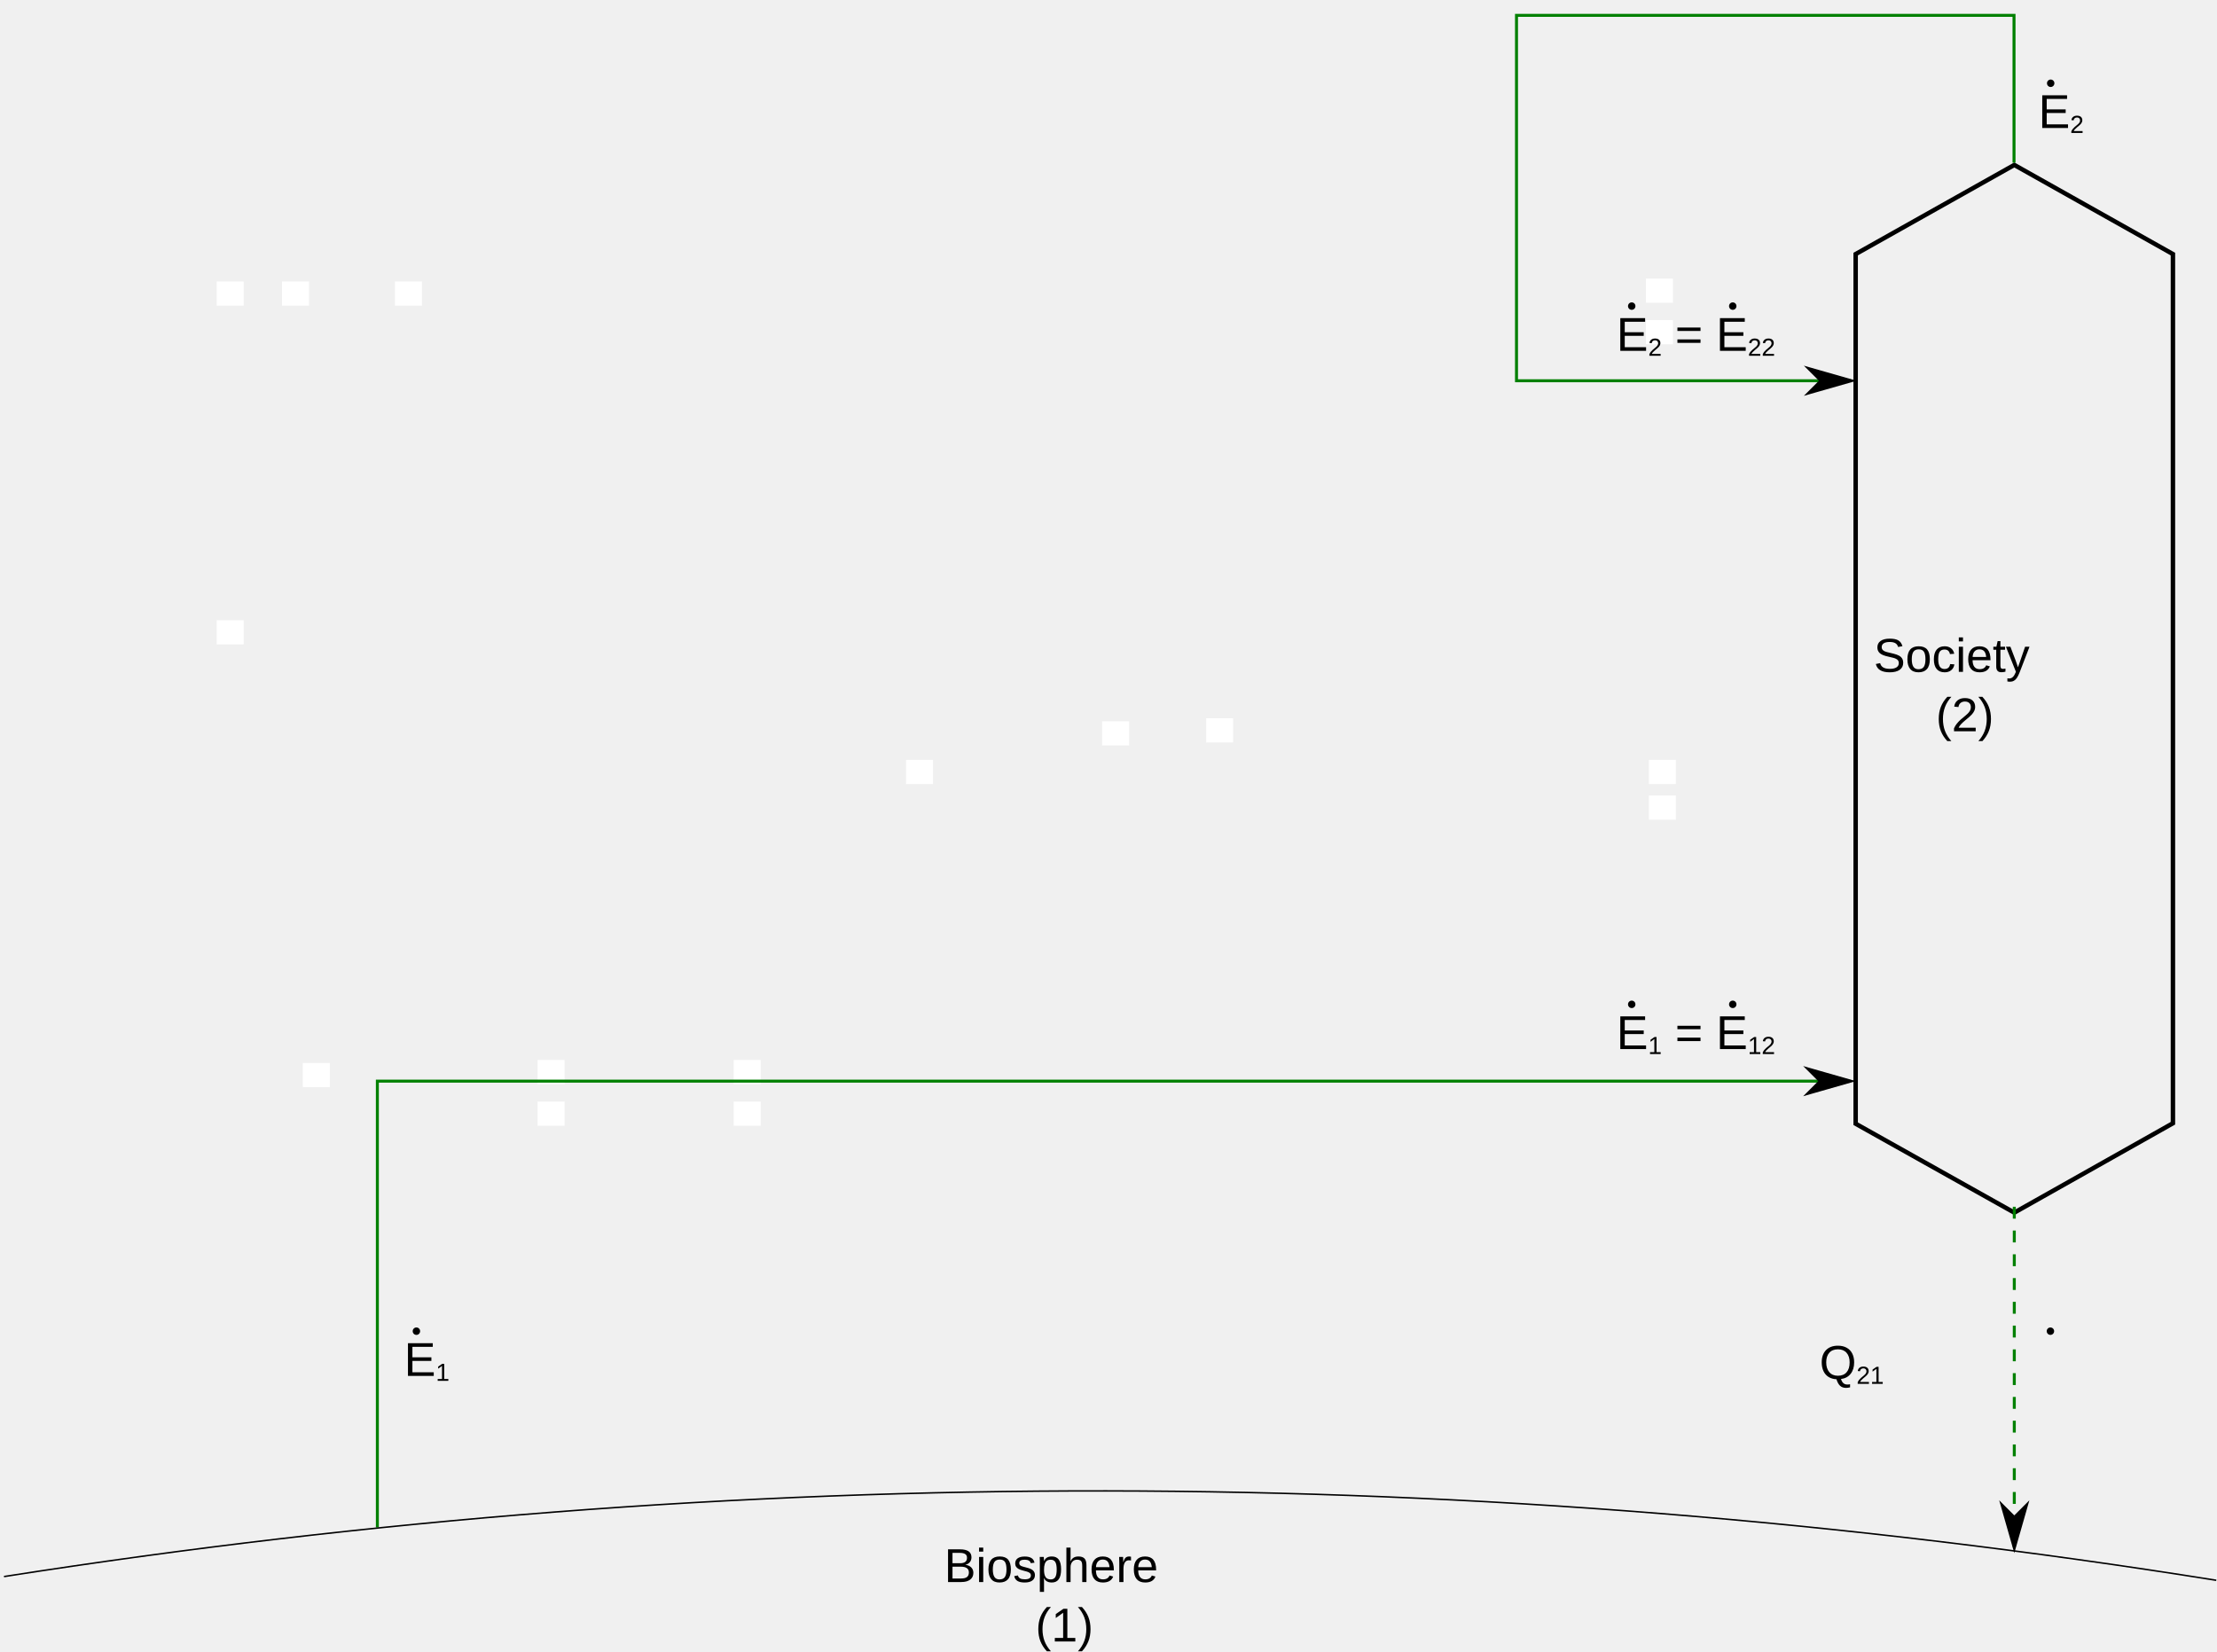
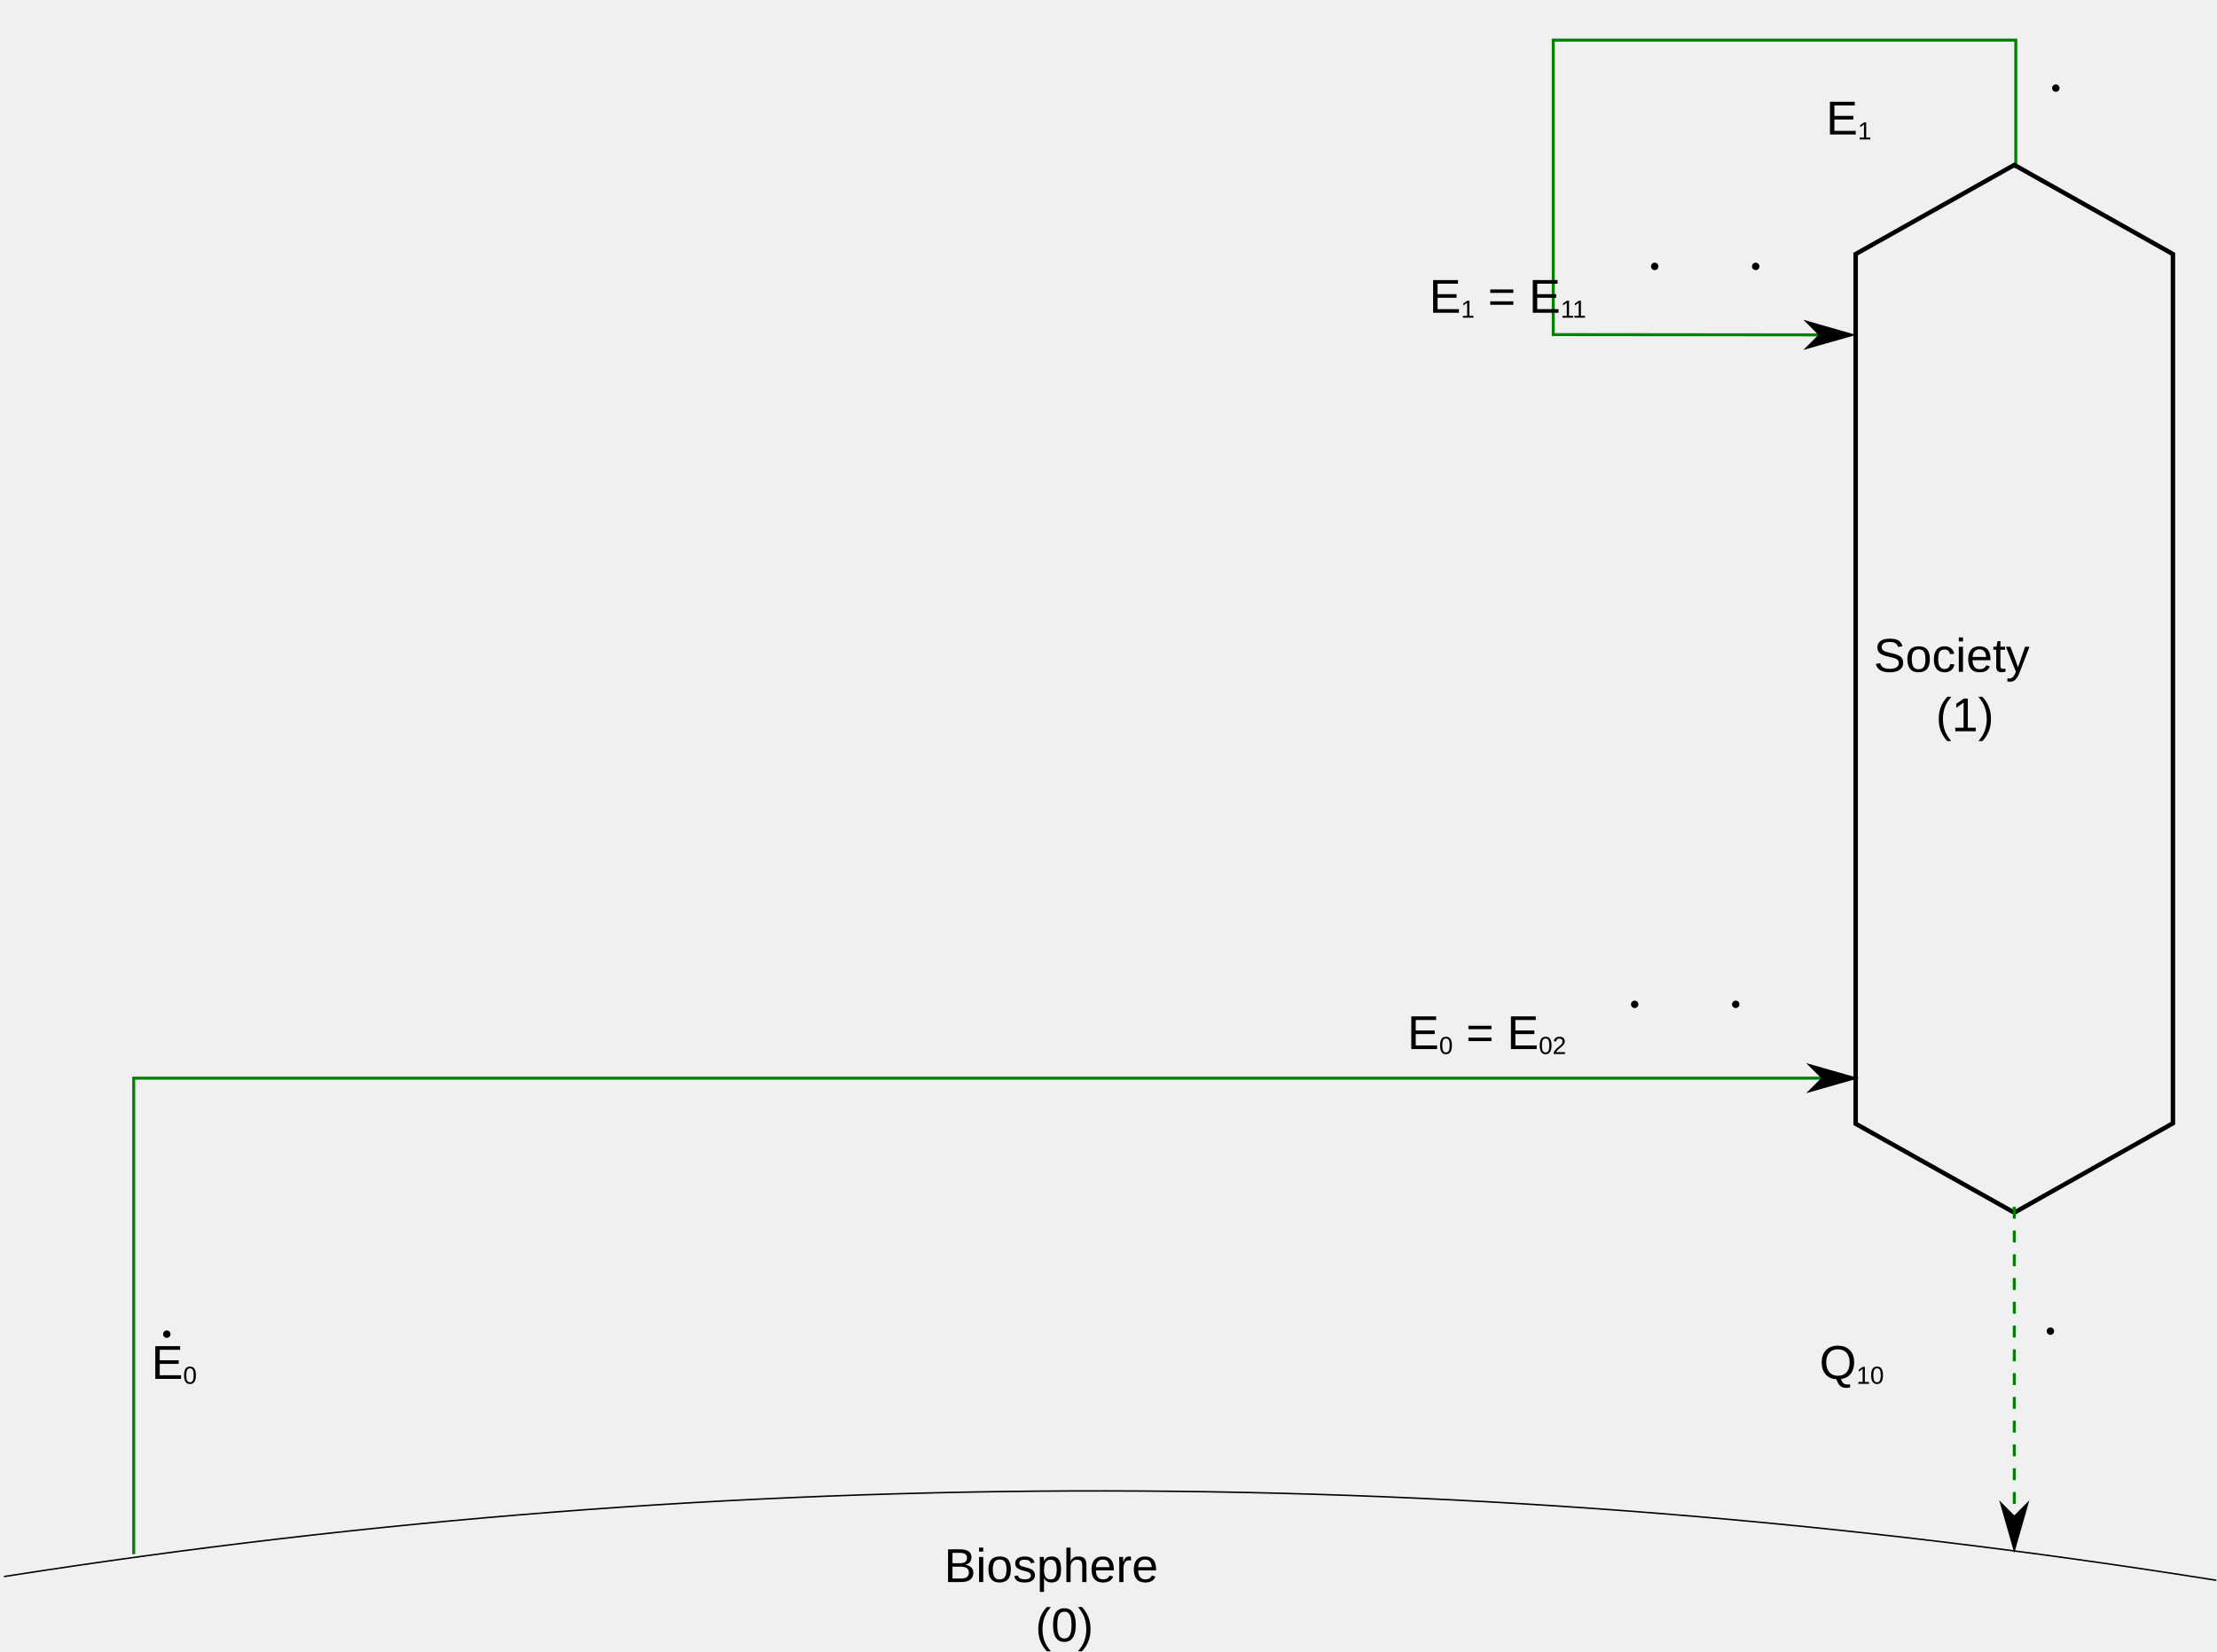
<svg xmlns="http://www.w3.org/2000/svg" version="1.1" width="1492.215" height="1111.64" id="svg2" xml:space="preserve">
  <defs id="defs6">
    <marker orient="auto" refY="0" refX="0" id="Arrow1Lstart" style="overflow:visible">
      <path id="path4143" d="M 0,0 5,-5 -12.5,0 5,5 0,0 z" style="fill-rule:evenodd;stroke:#000000;stroke-width:1pt;marker-start:none" transform="matrix(0.8,0,0,0.8,10,0)" />
    </marker>
    <marker orient="auto" refY="0" refX="0" id="Arrow1Lend" style="overflow:visible">
      <path id="path4132" d="M 0,0 5,-5 -12.5,0 5,5 0,0 z" style="fill-rule:evenodd;stroke:#000000;stroke-width:1pt;marker-start:none" transform="matrix(-0.8,0,0,-0.8,-10,0)" />
    </marker>
    <marker style="overflow:visible" id="InfiniteLineStart" refX="0" refY="0" orient="auto">
      <g id="g4065" transform="translate(-13,0)">
        <circle d="M 3.8,0 C 3.8,0.442 3.442,0.8 3,0.8 2.558,0.8 2.2,0.442 2.2,0 c 0,-0.442 0.358,-0.8 0.8,-0.8 0.442,0 0.8,0.358 0.8,0.8 z" id="circle4067" r="0.8" cy="0" cx="3" />
        <circle d="M 7.3,0 C 7.3,0.442 6.942,0.8 6.5,0.8 6.058,0.8 5.7,0.442 5.7,0 c 0,-0.442 0.358,-0.8 0.8,-0.8 0.442,0 0.8,0.358 0.8,0.8 z" id="circle4069" r="0.8" cy="0" cx="6.5" />
        <circle d="M 10.8,0 C 10.8,0.442 10.442,0.8 10,0.8 9.558,0.8 9.2,0.442 9.2,0 c 0,-0.442 0.358,-0.8 0.8,-0.8 0.442,0 0.8,0.358 0.8,0.8 z" id="circle4071" r="0.8" cy="0" cx="10" />
      </g>
    </marker>
    <marker orient="auto" refY="0" refX="0" id="InfiniteLineStart-3" style="overflow:visible">
      <g transform="translate(-13,0)" id="g4065-9">
        <circle cx="3" cy="0" r="0.8" id="circle4067-9" d="M 3.8,0 C 3.8,0.442 3.442,0.8 3,0.8 2.558,0.8 2.2,0.442 2.2,0 c 0,-0.442 0.358,-0.8 0.8,-0.8 0.442,0 0.8,0.358 0.8,0.8 z" />
        <circle cx="6.5" cy="0" r="0.8" id="circle4069-7" d="M 7.3,0 C 7.3,0.442 6.942,0.8 6.5,0.8 6.058,0.8 5.7,0.442 5.7,0 c 0,-0.442 0.358,-0.8 0.8,-0.8 0.442,0 0.8,0.358 0.8,0.8 z" />
        <circle cx="10" cy="0" r="0.8" id="circle4071-0" d="M 10.8,0 C 10.8,0.442 10.442,0.8 10,0.8 9.558,0.8 9.2,0.442 9.2,0 c 0,-0.442 0.358,-0.8 0.8,-0.8 0.442,0 0.8,0.358 0.8,0.8 z" />
      </g>
    </marker>
    <marker style="overflow:visible" id="Arrow1Lend-0" refX="0" refY="0" orient="auto">
      <path transform="matrix(-0.8,0,0,-0.8,-10,0)" style="fill-rule:evenodd;stroke:#000000;stroke-width:1pt;marker-start:none" d="M 0,0 5,-5 -12.5,0 5,5 0,0 z" id="path4132-2" />
    </marker>
    <marker style="overflow:visible" id="Arrow1Lstart-7" refX="0" refY="0" orient="auto">
      <path transform="matrix(0.8,0,0,0.8,10,0)" style="fill-rule:evenodd;stroke:#000000;stroke-width:1pt;marker-start:none" d="M 0,0 5,-5 -12.5,0 5,5 0,0 z" id="path4143-9" />
    </marker>
    <marker style="overflow:visible" id="EmptyDiamondL" refX="0" refY="0" orient="auto">
      <path transform="scale(0.8,0.8)" style="fill:#ffffff;fill-rule:evenodd;stroke:#000000;stroke-width:1pt;marker-start:none" d="M 0,-7.071 -7.071,0 0,7.071 7.071,0 0,-7.071 z" id="path4169" />
    </marker>
    <marker orient="auto" refY="0" refX="0" id="InfiniteLineStart-0" style="overflow:visible">
      <g transform="translate(-13,0)" id="g4065-5">
        <circle cx="3" cy="0" r="0.8" id="circle4067-6" d="M 3.8,0 C 3.8,0.442 3.442,0.8 3,0.8 2.558,0.8 2.2,0.442 2.2,0 c 0,-0.442 0.358,-0.8 0.8,-0.8 0.442,0 0.8,0.358 0.8,0.8 z" />
        <circle cx="6.5" cy="0" r="0.8" id="circle4069-78" d="M 7.3,0 C 7.3,0.442 6.942,0.8 6.5,0.8 6.058,0.8 5.7,0.442 5.7,0 c 0,-0.442 0.358,-0.8 0.8,-0.8 0.442,0 0.8,0.358 0.8,0.8 z" />
        <circle cx="10" cy="0" r="0.8" id="circle4071-06" d="M 10.8,0 C 10.8,0.442 10.442,0.8 10,0.8 9.558,0.8 9.2,0.442 9.2,0 c 0,-0.442 0.358,-0.8 0.8,-0.8 0.442,0 0.8,0.358 0.8,0.8 z" />
      </g>
    </marker>
    <marker style="overflow:visible" id="Arrow1Lend-7" refX="0" refY="0" orient="auto">
      <path transform="matrix(-0.8,0,0,-0.8,-10,0)" style="fill-rule:evenodd;stroke:#000000;stroke-width:1pt;marker-start:none" d="M 0,0 5,-5 -12.5,0 5,5 0,0 z" id="path4132-0" />
    </marker>
    <marker style="overflow:visible" id="Arrow1Lstart-0" refX="0" refY="0" orient="auto">
      <path transform="matrix(0.8,0,0,0.8,10,0)" style="fill-rule:evenodd;stroke:#000000;stroke-width:1pt;marker-start:none" d="M 0,0 5,-5 -12.5,0 5,5 0,0 z" id="path4143-5" />
    </marker>
  </defs>
  <g transform="matrix(1.25,0,0,-1.25,862.4153,701.1359)" id="g10">
    <g id="g12">
-       <rect style="fill:#ffffff;fill-opacity:1;stroke:none" id="rect5371" width="14.543" height="13.012" x="-400.47" y="9.886" transform="scale(1,-1)" />
-       <rect style="fill:#ffffff;fill-opacity:1;stroke:none" id="rect5375" width="14.543" height="13.012" x="-294.87" y="9.886" transform="scale(1,-1)" />
-       <rect transform="scale(1,-1)" y="32.286" x="-400.47" height="13.012" width="14.543" id="rect5377" style="fill:#ffffff;fill-opacity:1;stroke:none" />
-       <rect transform="scale(1,-1)" y="32.286" x="-294.87" height="13.012" width="14.543" id="rect5381" style="fill:#ffffff;fill-opacity:1;stroke:none" />
-       <rect transform="scale(1,-1)" y="11.486" x="-526.87" height="13.012" width="14.543" id="rect5369" style="fill:#ffffff;fill-opacity:1;stroke:none" />
-       <rect style="fill:#ffffff;fill-opacity:1;stroke:none" id="rect5363" width="14.543" height="13.012" x="-538.07" y="-409.314" transform="scale(1,-1)" />
-       <rect transform="scale(1,-1)" y="-409.314" x="-573.27" height="13.012" width="14.543" id="rect5365" style="fill:#ffffff;fill-opacity:1;stroke:none" />
-       <rect style="fill:#ffffff;fill-opacity:1;stroke:none" id="rect5367" width="14.543" height="13.012" x="-573.27" y="-226.914" transform="scale(1,-1)" />
-       <rect style="fill:#ffffff;fill-opacity:1;stroke:none" id="rect4279" width="14.543" height="13.012" x="197.93" y="-132.514" transform="scale(1,-1)" />
-       <rect transform="scale(1,-1)" y="-151.714" x="197.93" height="13.012" width="14.543" id="rect4277" style="fill:#ffffff;fill-opacity:1;stroke:none" />
-       <rect style="fill:#ffffff;fill-opacity:1;stroke:none" id="rect4275" width="18.179" height="16.265" x="544.414" y="226.759" transform="matrix(0.8,0,0,-0.8,-637.6017,333.1218)" />
+       <path id="path4319" d="m 395.495,470.299 0,69.01 -249.062,0 0,-158.577 160,-0.168" style="fill:none;stroke:#008000;stroke-width:1.6;stroke-linecap:butt;stroke-linejoin:miter;stroke-opacity:1;marker-start:none;marker-end:url(#Arrow1Lend)" />
      <text transform="scale(1,-1)" id="text4115" y="291.016" x="-91.893" style="font-size:25.6px;font-style:normal;font-variant:normal;font-weight:normal;font-stretch:normal;text-align:center;line-height:125%;letter-spacing:0px;word-spacing:0px;text-anchor:middle;fill:#000000;fill-opacity:1;stroke:none;font-family:Arial;-inkscape-font-specification:Arial" xml:space="preserve">
        <tspan y="291.016" x="-91.893" id="tspan4117">Biosphere</tspan>
-         <tspan y="323.016" x="-91.893" id="tspan4119">(1)</tspan>
+         <tspan y="323.016" x="-91.893" id="tspan4119">(0)</tspan>
      </text>
-       <path id="path3349" d="m 306.325,-21.278 -793.062,0 0,-240.344" style="fill:none;stroke:#008000;stroke-width:1.6;stroke-linecap:butt;stroke-linejoin:miter;stroke-opacity:1;marker-start:url(#Arrow1Lstart);marker-end:none" />
-       <text transform="scale(1,-1)" id="text4782" y="4.015" x="180.451" style="font-size:25.6px;font-style:normal;font-variant:normal;font-weight:normal;font-stretch:normal;text-align:start;line-height:125%;letter-spacing:0px;word-spacing:0px;text-anchor:start;fill:#000000;fill-opacity:1;stroke:none;font-family:Arial;-inkscape-font-specification:Arial" xml:space="preserve">
-         <tspan id="tspan3042" x="180.451" y="4.015">E<tspan style="font-size:52%;baseline-shift:sub" id="tspan3056">1</tspan> = E<tspan style="font-size:52%;text-align:start;text-anchor:start;baseline-shift:sub" id="tspan3044">12</tspan>
+       <text xml:space="preserve" style="font-size:25.6px;font-style:normal;font-variant:normal;font-weight:normal;font-stretch:normal;text-align:end;line-height:125%;letter-spacing:0px;word-spacing:0px;text-anchor:end;fill:#000000;fill-opacity:1;stroke:none;font-family:Arial;-inkscape-font-specification:Arial" x="267.238" y="4.015" id="text4806" transform="scale(1,-1)">
+         <tspan id="tspan4808" x="267.238" y="4.015">E<tspan style="font-size:52%;baseline-shift:sub" id="tspan3309">0</tspan> = E<tspan style="font-size:52%;baseline-shift:sub" id="tspan4810">02</tspan>
        </tspan>
      </text>
-       <path transform="matrix(0.07404241,0,0,-0.1031305,202.1742,45.89831)" d="m -155.143,250.419 a 27.012,19.393 0 1 1 -54.023,0 27.012,19.393 0 1 1 54.023,0 z" id="path4796" style="fill:#000000;fill-opacity:1;stroke:none" />
-       <text xml:space="preserve" style="font-size:25.6px;font-style:normal;font-variant:normal;font-weight:normal;font-stretch:normal;text-align:start;line-height:125%;letter-spacing:0px;word-spacing:0px;text-anchor:start;fill:#000000;fill-opacity:1;stroke:none;font-family:Arial;-inkscape-font-specification:Arial" x="-472.349" y="180.015" id="text4806" transform="scale(1,-1)">
-         <tspan id="tspan4808" x="-472.349" y="180.015">E<tspan style="font-size:52%;text-align:start;text-anchor:start;baseline-shift:sub" id="tspan4810">1</tspan>
-         </tspan>
-       </text>
-       <path style="fill:#000000;fill-opacity:1;stroke:none" id="path4812" d="m -155.143,250.419 a 27.012,19.393 0 1 1 -54.023,0 27.012,19.393 0 1 1 54.023,0 z" transform="matrix(0.07404241,0,0,-0.1031305,-452.2258,-130.1017)" />
+       <path style="fill:#000000;fill-opacity:1;stroke:none" id="path4812" d="m -155.143,250.419 a 27.012,19.393 0 1 1 -54.023,0 27.012,19.393 0 1 1 54.023,0 z" transform="matrix(0.07404241,0,0,-0.1031305,258.1742,45.89831)" />
      <text xml:space="preserve" style="font-size:25.6px;font-style:normal;font-variant:normal;font-weight:normal;font-stretch:normal;text-align:center;line-height:125%;letter-spacing:0px;word-spacing:0px;text-anchor:middle;fill:#000000;fill-opacity:1;stroke:none;font-family:Arial;-inkscape-font-specification:Arial" x="392.962" y="-199.124" id="text3119" transform="scale(1,-1)">
        <tspan id="tspan3123" x="392.962" y="-199.124">Society</tspan>
-         <tspan id="tspan3125" x="392.962" y="-167.124">(2)</tspan>
+         <tspan id="tspan3125" x="392.962" y="-167.124">(1)</tspan>
      </text>
      <path d="m 309.271,-44.212 0,468.3 85.42,48 85.417,-48 0,-468.047 -85.417,-48.125 z" id="path4124" style="fill:none;stroke:#000000;stroke-width:2.4;stroke-linecap:butt;stroke-linejoin:miter;stroke-miterlimit:4;stroke-opacity:1;stroke-dasharray:none" />
      <path d="m 394.689,-88.931 0,-183.394" id="path4841" style="fill:none;stroke:#008000;stroke-width:1.6;stroke-linecap:butt;stroke-linejoin:miter;stroke-miterlimit:4;stroke-opacity:1;stroke-dasharray:6.4, 6.4;stroke-dashoffset:0;marker-end:url(#Arrow1Lend)" />
      <text transform="scale(1,-1)" id="text4843" y="181.615" x="438.294" style="font-size:25.6px;font-style:normal;font-variant:normal;font-weight:normal;font-stretch:normal;text-align:end;line-height:125%;letter-spacing:0px;word-spacing:0px;text-anchor:end;fill:#000000;fill-opacity:1;stroke:none;font-family:Arial;-inkscape-font-specification:Arial" xml:space="preserve">
-         <tspan y="181.615" x="438.294" id="tspan4845">Q<tspan id="tspan4847" style="font-size:52%;baseline-shift:sub">21</tspan>
+         <tspan y="181.615" x="438.294" id="tspan4845">Q<tspan id="tspan4847" style="font-size:52%;baseline-shift:sub">10</tspan>
        </tspan>
      </text>
      <path transform="matrix(0.07404241,0,0,-0.1031305,427.6304,-130.1017)" d="m -155.143,250.419 c 0,10.71 -12.093,19.393 -27.012,19.393 -14.918,0 -27.012,-8.682 -27.012,-19.393 0,-10.71 12.093,-19.393 27.012,-19.393 14.918,0 27.012,8.682 27.012,19.393 z" id="path4849" style="fill:#000000;fill-opacity:1;stroke:none" />
      <text xml:space="preserve" style="font-size:40px;font-style:normal;font-weight:normal;line-height:125%;letter-spacing:0px;word-spacing:0px;fill:#000000;fill-opacity:1;stroke:none;font-family:Sans" x="1491.808" y="664.912" id="text3105" transform="matrix(0.8,0,0,-0.8,-637.6017,333.1218)">
        <tspan id="tspan3107" x="1491.808" y="664.912" />
      </text>
      <g id="g10-3" transform="translate(1225.022,-64.78471)">
        <g id="g12-9">
          <text transform="matrix(0.8,0,0,-0.8,-637.6017,333.1218)" id="text3105-3" y="664.912" x="1491.808" style="font-size:40px;font-style:normal;font-weight:normal;line-height:125%;letter-spacing:0px;word-spacing:0px;fill:#000000;fill-opacity:1;stroke:none;font-family:Sans" xml:space="preserve">
            <tspan y="664.912" x="1491.808" id="tspan3107-8" />
          </text>
        </g>
      </g>
-       <rect transform="scale(1,-1)" y="-409.314" x="-477.27" height="13.012" width="14.543" id="rect4519" style="fill:#ffffff;fill-opacity:1;stroke:none" />
-       <rect transform="scale(1,-1)" y="-410.914" x="196.33" height="13.012" width="14.543" id="rect5385" style="fill:#ffffff;fill-opacity:1;stroke:none" />
-       <rect style="fill:#ffffff;fill-opacity:1;stroke:none" id="rect5387" width="14.543" height="13.012" x="196.33" y="-388.514" transform="scale(1,-1)" />
-       <rect transform="scale(1,-1)" y="-174.114" x="-40.47" height="13.012" width="14.543" id="rect5405" style="fill:#ffffff;fill-opacity:1;stroke:none" />
-       <rect style="fill:#ffffff;fill-opacity:1;stroke:none" id="rect5409" width="14.543" height="13.012" x="-96.47" y="-172.514" transform="scale(1,-1)" />
-       <path style="fill:none;stroke:#000000;stroke-width:0.8px;stroke-linecap:butt;stroke-linejoin:miter;stroke-opacity:1" d="m -687.781,-288.069 c 394.415,61.799 791.458,61.868 1191.221,-2.005" id="path3256" />
-       <path style="fill:#000000;fill-opacity:1;stroke:none" id="path3058" d="m -155.143,250.419 a 27.012,19.393 0 1 1 -54.023,0 27.012,19.393 0 1 1 54.023,0 z" transform="matrix(0.07404241,0,0,-0.1031305,256.5742,45.89831)" />
-       <path style="fill:none;stroke:#008000;stroke-width:2;stroke-linecap:butt;stroke-linejoin:miter;stroke-opacity:1;marker-end:url(#Arrow1Lend-7)" d="m 1355.59,109.511 0,-99.18 -334.864,0 0,245.962 225.063,0" id="path3059" transform="matrix(0.8,0,0,-0.8,-689.9322,560.9088)" />
-       <text transform="scale(1,-1)" id="text4125" y="-491.985" x="407.651" style="font-size:25.6px;font-style:normal;font-variant:normal;font-weight:normal;font-stretch:normal;text-align:start;line-height:125%;letter-spacing:0px;word-spacing:0px;text-anchor:start;fill:#000000;fill-opacity:1;stroke:none;font-family:Arial;-inkscape-font-specification:Arial" xml:space="preserve">
-         <tspan y="-491.985" x="407.651" id="tspan4127">E<tspan id="tspan4129" style="font-size:52%;text-align:start;text-anchor:start;baseline-shift:sub">2</tspan>
+       <path style="fill:none;stroke:#008000;stroke-width:1.6;stroke-linecap:butt;stroke-linejoin:miter;stroke-opacity:1;marker-start:url(#Arrow1Lstart);marker-end:none" d="m 307.925,-19.678 -925.862,0 0,-256.344" id="path4521" />
+       <text xml:space="preserve" style="font-size:25.6px;font-style:normal;font-variant:normal;font-weight:normal;font-stretch:normal;text-align:start;line-height:125%;letter-spacing:0px;word-spacing:0px;text-anchor:start;fill:#000000;fill-opacity:1;stroke:none;font-family:Arial;-inkscape-font-specification:Arial" x="-608.407" y="181.615" id="text4523" transform="scale(1,-1)">
+         <tspan y="181.615" x="-608.407" id="tspan4525">E<tspan id="tspan4527" style="font-size:52%;text-align:start;text-anchor:start;baseline-shift:sub">0</tspan>
        </tspan>
      </text>
-       <path transform="matrix(0.07404241,0,0,-0.1031305,427.7742,541.8983)" d="m -155.143,250.419 a 27.012,19.393 0 1 1 -54.023,0 27.012,19.393 0 1 1 54.023,0 z" id="path4131" style="fill:#000000;fill-opacity:1;stroke:none" />
-       <text xml:space="preserve" style="font-size:25.6px;font-style:normal;font-variant:normal;font-weight:normal;font-stretch:normal;text-align:start;line-height:125%;letter-spacing:0px;word-spacing:0px;text-anchor:start;fill:#000000;fill-opacity:1;stroke:none;font-family:Arial;-inkscape-font-specification:Arial" x="180.451" y="-371.985" id="text4133" transform="scale(1,-1)">
-         <tspan y="-371.985" x="180.451" id="tspan4135">E<tspan id="tspan4137" style="font-size:52%;baseline-shift:sub">2</tspan> = E<tspan id="tspan4139" style="font-size:52%;text-align:start;text-anchor:start;baseline-shift:sub">22</tspan>
+       <path style="fill:#000000;fill-opacity:1;stroke:none" id="path4529" d="m -155.143,250.419 c 0,10.71 -12.093,19.393 -27.012,19.393 -14.918,0 -27.012,-8.682 -27.012,-19.393 0,-10.71 12.093,-19.393 27.012,-19.393 14.918,0 27.012,8.682 27.012,19.393 z" transform="matrix(0.07404241,0,0,-0.1031305,-586.6258,-131.7017)" />
+       <text xml:space="preserve" style="font-size:25.6px;font-style:normal;font-variant:normal;font-weight:normal;font-stretch:normal;text-align:end;line-height:125%;letter-spacing:0px;word-spacing:0px;text-anchor:end;fill:#000000;fill-opacity:1;stroke:none;font-family:Arial;-inkscape-font-specification:Arial" x="431.607" y="-488.487" id="text4663" transform="scale(1,-1)">
+         <tspan id="tspan4665" x="431.607" y="-488.487">E<tspan style="font-size:52%;baseline-shift:sub" id="tspan4667">1</tspan>
        </tspan>
      </text>
-       <path style="fill:#000000;fill-opacity:1;stroke:none" id="path4141" d="m -155.143,250.419 a 27.012,19.393 0 1 1 -54.023,0 27.012,19.393 0 1 1 54.023,0 z" transform="matrix(0.07404241,0,0,-0.1031305,202.1742,421.8983)" />
-       <path transform="matrix(0.07404241,0,0,-0.1031305,256.5742,421.8983)" d="m -155.143,250.419 a 27.012,19.393 0 1 1 -54.023,0 27.012,19.393 0 1 1 54.023,0 z" id="path4144" style="fill:#000000;fill-opacity:1;stroke:none" />
+       <path style="fill:#000000;fill-opacity:1;stroke:none" id="path4669" d="m -155.143,250.419 c 0,10.71 -12.093,19.393 -27.012,19.393 -14.918,0 -27.012,-8.682 -27.012,-19.393 0,-10.71 12.093,-19.393 27.012,-19.393 14.918,0 27.012,8.682 27.012,19.393 z" transform="matrix(0.07404241,0,0,-0.1031305,430.5436,539.2853)" />
+       <path style="fill:none;stroke:#000000;stroke-width:0.8px;stroke-linecap:butt;stroke-linejoin:miter;stroke-opacity:1" d="m -687.781,-288.069 c 394.415,61.799 791.458,61.868 1191.221,-2.005" id="path3256" />
+       <text transform="scale(1,-1)" id="text3156" y="-392.487" x="278.007" style="font-size:25.6px;font-style:normal;font-variant:normal;font-weight:normal;font-stretch:normal;text-align:end;line-height:125%;letter-spacing:0px;word-spacing:0px;text-anchor:end;fill:#000000;fill-opacity:1;stroke:none;font-family:Arial;-inkscape-font-specification:Arial" xml:space="preserve">
+         <tspan y="-392.487" x="278.007" id="tspan3158">E<tspan style="font-size:52%;baseline-shift:sub" id="tspan3462">1</tspan> = E<tspan id="tspan3160" style="font-size:52%;baseline-shift:sub">11</tspan>
+         </tspan>
+       </text>
+       <path transform="matrix(0.07404241,0,0,-0.1031305,268.9436,443.2853)" d="m -155.143,250.419 c 0,10.71 -12.093,19.393 -27.012,19.393 -14.918,0 -27.012,-8.682 -27.012,-19.393 0,-10.71 12.093,-19.393 27.012,-19.393 14.918,0 27.012,8.682 27.012,19.393 z" id="path3162" style="fill:#000000;fill-opacity:1;stroke:none" />
+       <path transform="matrix(0.07404241,0,0,-0.1031305,203.7742,45.89831)" d="m -155.143,250.419 a 27.012,19.393 0 1 1 -54.023,0 27.012,19.393 0 1 1 54.023,0 z" id="path3311" style="fill:#000000;fill-opacity:1;stroke:none" />
+       <path style="fill:#000000;fill-opacity:1;stroke:none" id="path3464" d="m -155.143,250.419 a 27.012,19.393 0 1 1 -54.023,0 27.012,19.393 0 1 1 54.023,0 z" transform="matrix(0.07404241,0,0,-0.1031305,214.5436,443.2853)" />
    </g>
  </g>
</svg>
